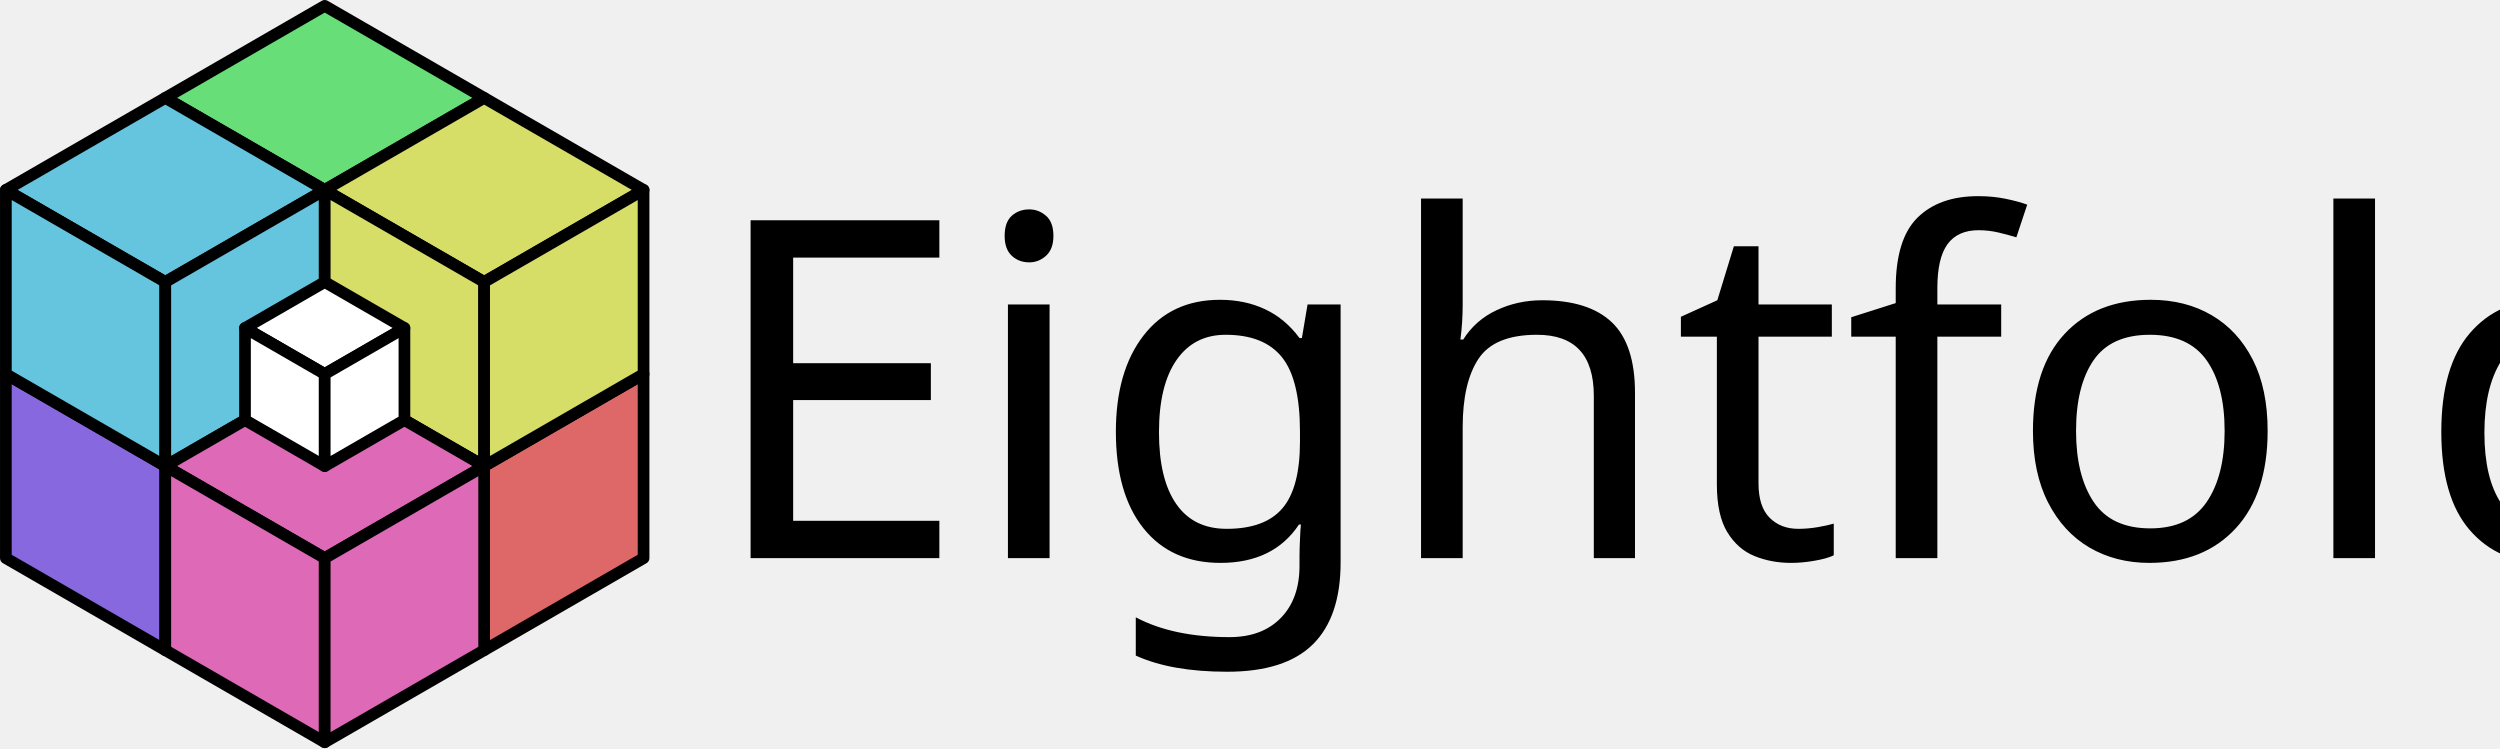
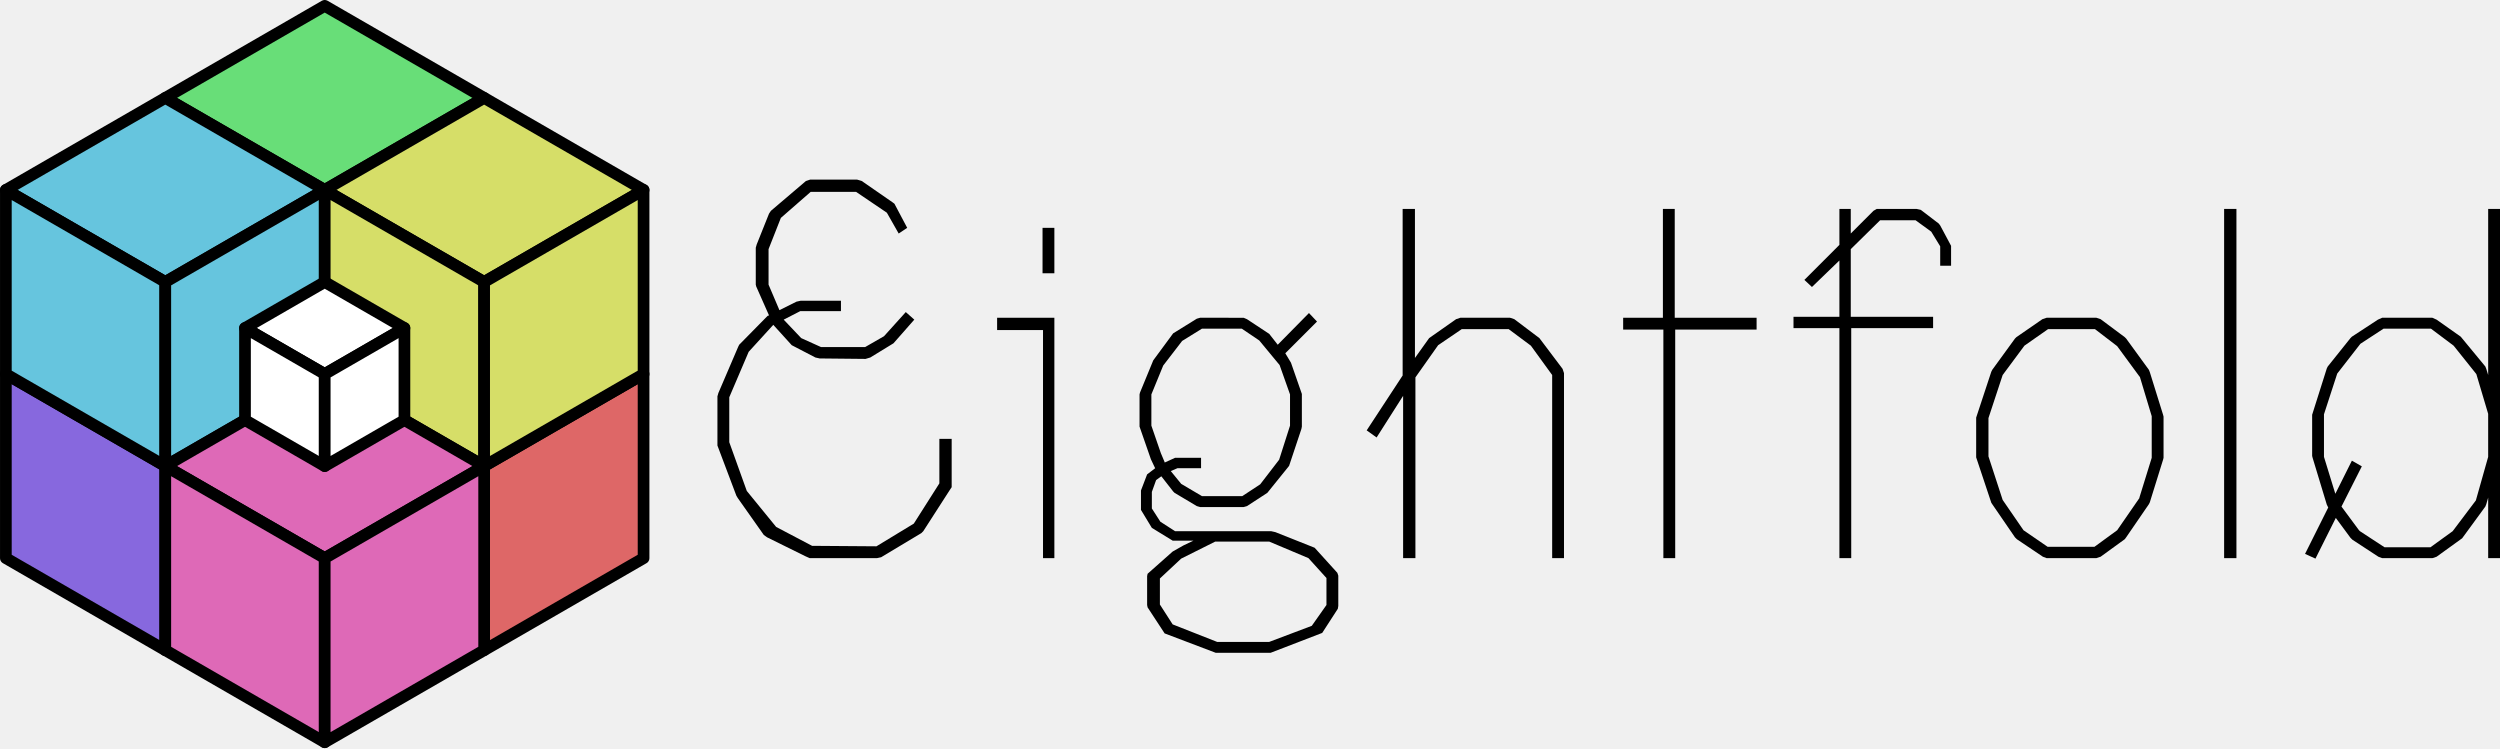
<svg xmlns="http://www.w3.org/2000/svg" width="427.758" height="128" viewBox="0 0 427.758 128" version="1.1" id="svg19286" xml:space="preserve">
  <defs id="defs19283" />
  <g id="layer1">
    <g id="g10904" style="stroke:#000000;stroke-width:0.381;stroke-linecap:round;stroke-linejoin:round;stroke-miterlimit:1;stroke-dasharray:none;stroke-dashoffset:0;stroke-opacity:1;paint-order:normal" transform="matrix(5.24994,0,0,5.24994,-112.4383,-40.99876)">
      <path style="fill:#8768de;fill-opacity:1;stroke:#000000;stroke-width:0.381;stroke-linecap:round;stroke-linejoin:round;stroke-miterlimit:1;stroke-dasharray:none;stroke-dashoffset:0;stroke-opacity:1;paint-order:normal" d="m 21.608,26 5.196,3 v -6 l -5.196,-3 z" id="path9329" />
      <path style="fill:#68de78;fill-opacity:1;stroke:#000000;stroke-width:0.381;stroke-linecap:round;stroke-linejoin:round;stroke-miterlimit:1;stroke-dasharray:none;stroke-dashoffset:0;stroke-opacity:1;paint-order:normal" d="M 26.804,11 32,8 37.196,11 32,14 Z" id="path9335" />
      <path style="fill:#de6767;fill-opacity:1;stroke:#000000;stroke-width:0.381;stroke-linecap:round;stroke-linejoin:round;stroke-miterlimit:1;stroke-dasharray:none;stroke-dashoffset:0;stroke-opacity:1;paint-order:normal" d="m 42.392,26 -10e-7,-6 -5.196,3 v 6 z" id="path9341" />
      <g id="g9416" style="fill:#66c5de;fill-opacity:1;stroke:#000000;stroke-width:0.381;stroke-linecap:round;stroke-linejoin:round;stroke-miterlimit:1;stroke-dasharray:none;stroke-dashoffset:0;stroke-opacity:1;paint-order:normal">
        <path style="fill:#66c5de;fill-opacity:1;stroke:#000000;stroke-width:0.381;stroke-linecap:round;stroke-linejoin:round;stroke-miterlimit:1;stroke-dasharray:none;stroke-dashoffset:0;stroke-opacity:1;paint-order:normal" d="M 21.608,14 26.804,11 32,14 26.804,17 Z" id="path9333" />
        <path style="fill:#66c5de;fill-opacity:1;stroke:#000000;stroke-width:0.381;stroke-linecap:round;stroke-linejoin:round;stroke-miterlimit:1;stroke-dasharray:none;stroke-dashoffset:0;stroke-opacity:1;paint-order:normal" d="m 21.608,20 v -6 l 5.196,3 v 6 z" id="path9331" />
        <path style="fill:#66c5de;fill-opacity:1;stroke:#000000;stroke-width:0.381;stroke-linecap:round;stroke-linejoin:round;stroke-miterlimit:1;stroke-dasharray:none;stroke-dashoffset:0;stroke-opacity:1;paint-order:normal" d="M 26.804,23 32,20 v -6 l -5.196,3 z" id="path9345" />
      </g>
      <g id="g9421" style="fill:#d6de68;fill-opacity:1;stroke:#000000;stroke-width:0.381;stroke-linecap:round;stroke-linejoin:round;stroke-miterlimit:1;stroke-dasharray:none;stroke-dashoffset:0;stroke-opacity:1;paint-order:normal">
        <path style="fill:#d6de68;fill-opacity:1;stroke:#000000;stroke-width:0.381;stroke-linecap:round;stroke-linejoin:round;stroke-miterlimit:1;stroke-dasharray:none;stroke-dashoffset:0;stroke-opacity:1;paint-order:normal" d="M 42.392,14 37.196,11 32,14 l 5.196,3 z" id="path9337" />
        <path style="fill:#d6de68;fill-opacity:1;stroke:#000000;stroke-width:0.381;stroke-linecap:round;stroke-linejoin:round;stroke-miterlimit:1;stroke-dasharray:none;stroke-dashoffset:0;stroke-opacity:1;paint-order:normal" d="M 37.196,23 32,20 v -6 0 l 5.196,3 z" id="path9347" />
        <path style="fill:#d6de68;fill-opacity:1;stroke:#000000;stroke-width:0.381;stroke-linecap:round;stroke-linejoin:round;stroke-miterlimit:1;stroke-dasharray:none;stroke-dashoffset:0;stroke-opacity:1;paint-order:normal" d="m 42.392,20 v -6 l -5.196,3 1e-6,6 z" id="path9343" />
      </g>
      <g id="g9426" style="fill:#de69b7;fill-opacity:1;stroke:#000000;stroke-width:0.381;stroke-linecap:round;stroke-linejoin:round;stroke-miterlimit:1;stroke-dasharray:none;stroke-dashoffset:0;stroke-opacity:1;paint-order:normal">
        <path style="fill:#de69b7;fill-opacity:1;stroke:#000000;stroke-width:0.381;stroke-linecap:round;stroke-linejoin:round;stroke-miterlimit:1;stroke-dasharray:none;stroke-dashoffset:0;stroke-opacity:1;paint-order:normal" d="M 32,26 26.804,23 32,20 l 5.196,3 z" id="path9349" />
        <path style="fill:#de69b7;fill-opacity:1;stroke:#000000;stroke-width:0.381;stroke-linecap:round;stroke-linejoin:round;stroke-miterlimit:1;stroke-dasharray:none;stroke-dashoffset:0;stroke-opacity:1;paint-order:normal" d="M 32,32 26.804,29 V 23 L 32,26 Z" id="path9327" />
        <path style="fill:#de69b7;fill-opacity:1;stroke:#000000;stroke-width:0.381;stroke-linecap:round;stroke-linejoin:round;stroke-miterlimit:1;stroke-dasharray:none;stroke-dashoffset:0;stroke-opacity:1;paint-order:normal" d="m 32,32 v -6 l 5.196,-3 -1e-6,6 z" id="path9339" />
      </g>
      <g id="g9431" transform="translate(4.3642225e-7,1.4175778e-5)" style="fill:#ffffff;fill-opacity:1;stroke:#000000;stroke-width:0.381;stroke-linecap:round;stroke-linejoin:round;stroke-miterlimit:1;stroke-dasharray:none;stroke-dashoffset:0;stroke-opacity:1;paint-order:normal">
        <path style="fill:#ffffff;fill-opacity:1;stroke:#000000;stroke-width:0.381;stroke-linecap:round;stroke-linejoin:round;stroke-miterlimit:1;stroke-dasharray:none;stroke-dashoffset:0;stroke-opacity:1;paint-order:normal" d="M 34.598,18.5 32,17 29.402,18.5 32,20 Z" id="path9355" />
        <path style="fill:#ffffff;fill-opacity:1;stroke:#000000;stroke-width:0.381;stroke-linecap:round;stroke-linejoin:round;stroke-miterlimit:1;stroke-dasharray:none;stroke-dashoffset:0;stroke-opacity:1;paint-order:normal" d="m 29.402,18.5 v 3 L 32,23 32,20 Z" id="path9357" />
        <path style="fill:#ffffff;fill-opacity:1;stroke:#000000;stroke-width:0.381;stroke-linecap:round;stroke-linejoin:round;stroke-miterlimit:1;stroke-dasharray:none;stroke-dashoffset:0;stroke-opacity:1;paint-order:normal" d="m 32,23 v -3 l 2.598,-1.5 v 3 z" id="path9353" />
      </g>
    </g>
-     <text xml:space="preserve" style="font-style:normal;font-variant:normal;font-weight:normal;font-stretch:normal;font-size:80.966px;font-family:CirrusCumulus;-inkscape-font-specification:CirrusCumulus;stroke-width:1.012;stroke-linecap:round;stroke-linejoin:round" x="120.572" y="95.5" id="text1847">
-       <tspan style="font-style:normal;font-variant:normal;font-weight:normal;font-stretch:normal;font-size:80.966px;font-family:CirrusCumulus;-inkscape-font-specification:CirrusCumulus;font-variant-ligatures:normal;font-variant-caps:normal;font-variant-numeric:normal;font-variant-east-asian:normal;stroke-width:1.012" x="120.572" y="95.5" id="tspan1849">Eightfold</tspan>
-     </text>
+     <g aria-label="Eightfold" id="text1847" style="font-size:80.966px;font-family:CirrusCumulus;-inkscape-font-specification:CirrusCumulus;stroke-width:1.012;stroke-linecap:round;stroke-linejoin:round">
+       <path d="m 138.708,32.832 h 7.773 l 5.263,3.563 2.024,3.563 1.457,-0.972 -2.186,-4.129 -0.324,-0.243 -5.263,-3.643 -0.81,-0.243 h -8.016 l -0.729,0.243 -5.992,5.101 -0.324,0.486 -2.105,5.263 -0.162,0.567 v 6.315 l 0.081,0.324 2.186,4.939 -0.243,0.081 -4.858,4.939 -0.162,0.324 -3.401,7.935 -0.162,0.567 v 7.854 0.567 l 3.239,8.582 0.243,0.405 4.453,6.315 0.567,0.405 6.558,3.239 0.729,0.324 h 11.497 l 0.729,-0.162 6.882,-4.129 0.324,-0.324 4.534,-7.044 0.324,-0.486 V 75.096 h -2.105 v 7.611 l -4.372,6.882 -6.396,3.886 -11.011,-0.081 -6.153,-3.239 -5.02,-6.153 -2.996,-8.34 v -7.692 l 3.32,-7.773 4.21,-4.615 v 0 l 3.158,3.482 4.048,2.105 0.729,0.162 7.854,0.081 0.81,-0.243 3.967,-2.429 3.563,-4.048 -1.457,-1.295 -3.724,4.129 -3.239,1.862 h -7.53 l -3.401,-1.538 -2.996,-3.158 2.834,-1.457 h 0.081 6.882 v -1.781 h -6.882 l -0.729,0.162 -2.915,1.457 -1.862,-4.372 v -0.081 -5.992 l 2.105,-5.344 z" id="path673" />
+       <path d="m 180.406,54.369 h -9.797 v 2.105 h 7.854 v 17.165 21.861 h 1.943 V 73.72 55.502 Z m 0,-7.611 v -7.773 h -2.024 v 7.773 z" id="path675" />
+       <path d="m 205.343,54.369 -0.567,0.162 -4.048,2.51 -3.401,4.615 -2.267,5.506 -0.081,0.324 v 5.506 l 1.943,5.587 0.729,1.538 -1.376,1.053 -1.053,2.753 v 3.32 l 1.862,3.077 3.563,2.186 h 3.563 l -1.7,0.81 -1.862,1.053 -4.291,3.805 -0.081,0.405 v 4.939 l 0.081,0.405 2.915,4.453 8.744,3.32 h 9.392 l 8.825,-3.401 2.672,-4.129 0.081,-0.486 v -5.182 l -0.162,-0.486 -3.886,-4.291 -6.72,-2.672 -0.729,-0.162 h -9.311 -0.567 -6.558 l -2.51,-1.619 -1.457,-2.267 v -2.834 l 0.729,-2.024 0.891,-0.648 2.024,2.591 0.243,0.243 3.805,2.267 0.567,0.162 h 7.449 l 0.567,-0.162 3.482,-2.267 3.724,-4.615 2.105,-6.315 0.081,-0.405 v -5.587 l -1.862,-5.344 -0.972,-1.619 5.425,-5.425 -1.376,-1.457 -5.344,5.425 -1.457,-1.862 -3.805,-2.51 -0.567,-0.243 z m 0.324,1.862 h 6.801 l 2.996,2.024 3.482,4.21 1.781,5.02 V 72.829 l -1.862,5.83 -3.239,4.21 -3.077,2.024 h -6.882 l -3.563,-2.105 -1.781,-2.186 1.134,-0.486 h 4.048 v -1.781 h -4.453 l -1.781,0.81 v -0.081 l -0.648,-1.538 -1.619,-4.696 v -5.344 l 2.024,-4.939 3.239,-4.21 z m 2.267,36.435 h 9.23 l 6.72,2.834 3.077,3.401 v 4.615 l -2.51,3.563 -7.287,2.753 h -8.906 l -7.611,-2.996 -2.186,-3.401 v -4.453 l 3.643,-3.401 z" id="path677" />
+       <path d="m 242.183,64.571 3.886,-5.506 4.048,-2.753 h 8.016 l 3.805,2.834 3.643,5.02 v 31.334 h 2.024 V 63.842 l -0.243,-0.729 -3.967,-5.263 -4.291,-3.239 -0.729,-0.243 h -8.501 l -0.729,0.243 -4.615,3.239 -2.429,3.401 V 35.747 h -2.105 v 28.5 l -6.153,9.392 1.7,1.214 4.534,-7.125 v 27.771 h 2.105 z" id="path679" />
+       <path d="m 286.633,56.393 h 13.926 V 54.369 H 286.552 V 35.747 h -2.024 v 18.622 h -6.801 v 2.024 h 6.882 v 39.107 h 2.024 z" id="path681" />
+       <path d="M 330.76,56.15 V 54.207 H 316.672 V 42.629 l 5.02,-4.939 h 6.072 l 2.672,1.943 1.538,2.51 v 3.32 h 1.862 v -3.401 l -1.862,-3.482 -0.243,-0.324 -3.077,-2.348 -0.729,-0.162 h -6.801 l -0.567,0.324 -3.886,3.886 v -4.21 h -1.943 v 6.153 l -5.992,5.992 1.295,1.214 4.696,-4.534 v 9.635 h -7.854 v 1.943 h 7.854 v 39.35 h 2.024 V 56.15 Z" id="path683" />
+       <path d="m 362.256,90.723 -3.886,2.834 h -8.016 l -4.129,-2.834 -3.563,-5.182 -2.429,-7.449 v -6.558 l 2.429,-7.368 3.724,-5.02 4.048,-2.834 h 8.016 l 3.805,2.915 3.805,5.182 0.081,0.081 2.024,6.72 v 7.125 l -2.105,6.801 v 0.081 z m -21.375,-4.453 3.886,5.668 0.324,0.324 4.453,2.996 0.648,0.243 h 8.501 l 0.729,-0.243 4.129,-2.996 0.243,-0.324 3.886,-5.668 0.162,-0.324 2.267,-7.287 0.081,-0.324 V 71.291 l -0.081,-0.324 -2.267,-7.287 -0.162,-0.405 -3.886,-5.344 -0.243,-0.243 -4.129,-3.077 -0.729,-0.243 h -8.501 l -0.729,0.243 -4.453,3.077 -0.243,0.243 -3.886,5.344 -0.162,0.324 -2.591,7.854 v 6.801 l 2.591,7.773 z" id="path685" />
+       <path d="m 382.66,35.747 h -2.105 v 59.753 h 2.105 z" id="path687" />
+       <path d="m 403.63,90.723 -2.996,-4.048 3.482,-6.882 -1.7,-0.972 -2.834,5.668 -1.943,-6.315 v -7.287 l 2.267,-6.963 3.967,-5.101 3.967,-2.591 h 8.097 l 3.886,2.915 3.886,4.858 2.024,6.801 v 7.368 l -2.105,7.449 -3.967,5.263 -3.805,2.753 h -7.854 l -4.21,-2.753 z m 24.128,4.777 v -59.753 h -2.024 v 28.419 l -0.324,-1.053 -0.162,-0.405 -4.21,-5.101 -4.129,-2.915 -0.729,-0.324 h -8.582 l -0.729,0.324 -4.453,2.915 -0.243,0.243 -3.886,4.858 -0.162,0.324 -2.51,7.935 v 7.044 l 0.081,0.324 2.429,8.016 0.243,0.486 -3.967,7.935 1.781,0.81 3.482,-6.963 2.51,3.401 0.324,0.324 4.453,2.915 0.648,0.243 h 8.582 l 0.729,-0.243 4.372,-3.158 3.967,-5.425 0.162,-0.405 0.324,-1.134 v 10.364 z" id="path689" />
+     </g>
  </g>
</svg>
